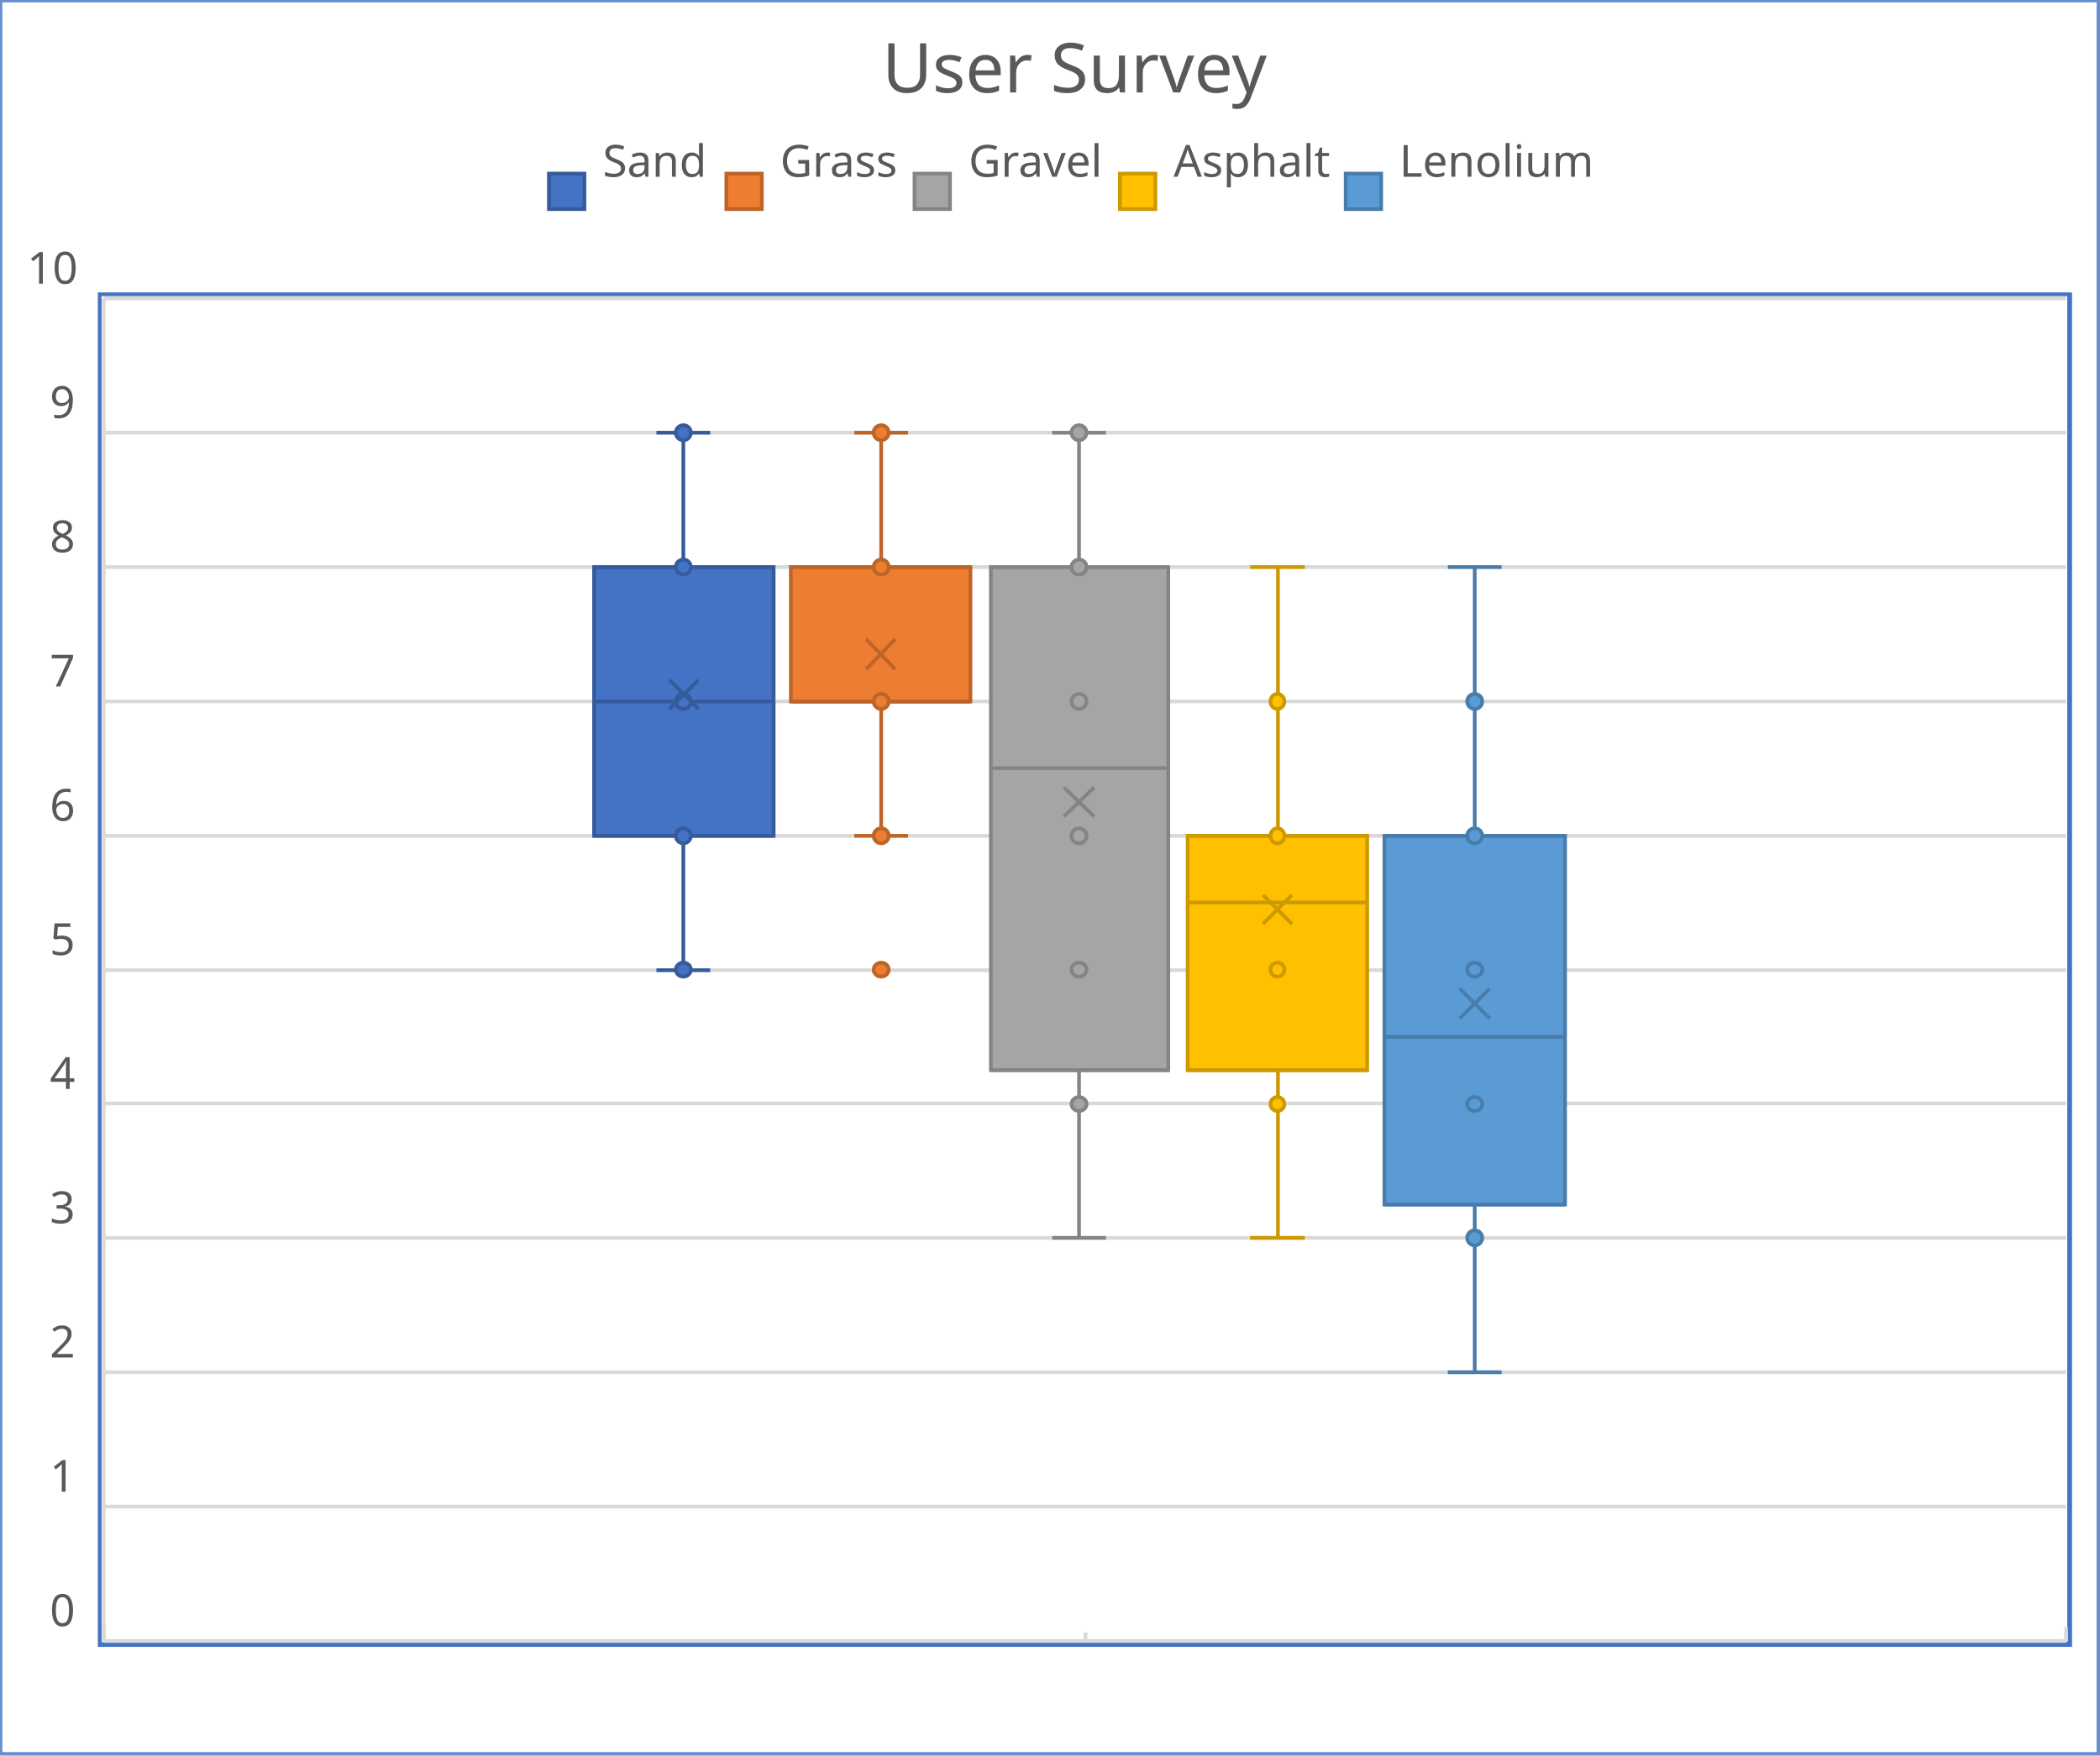
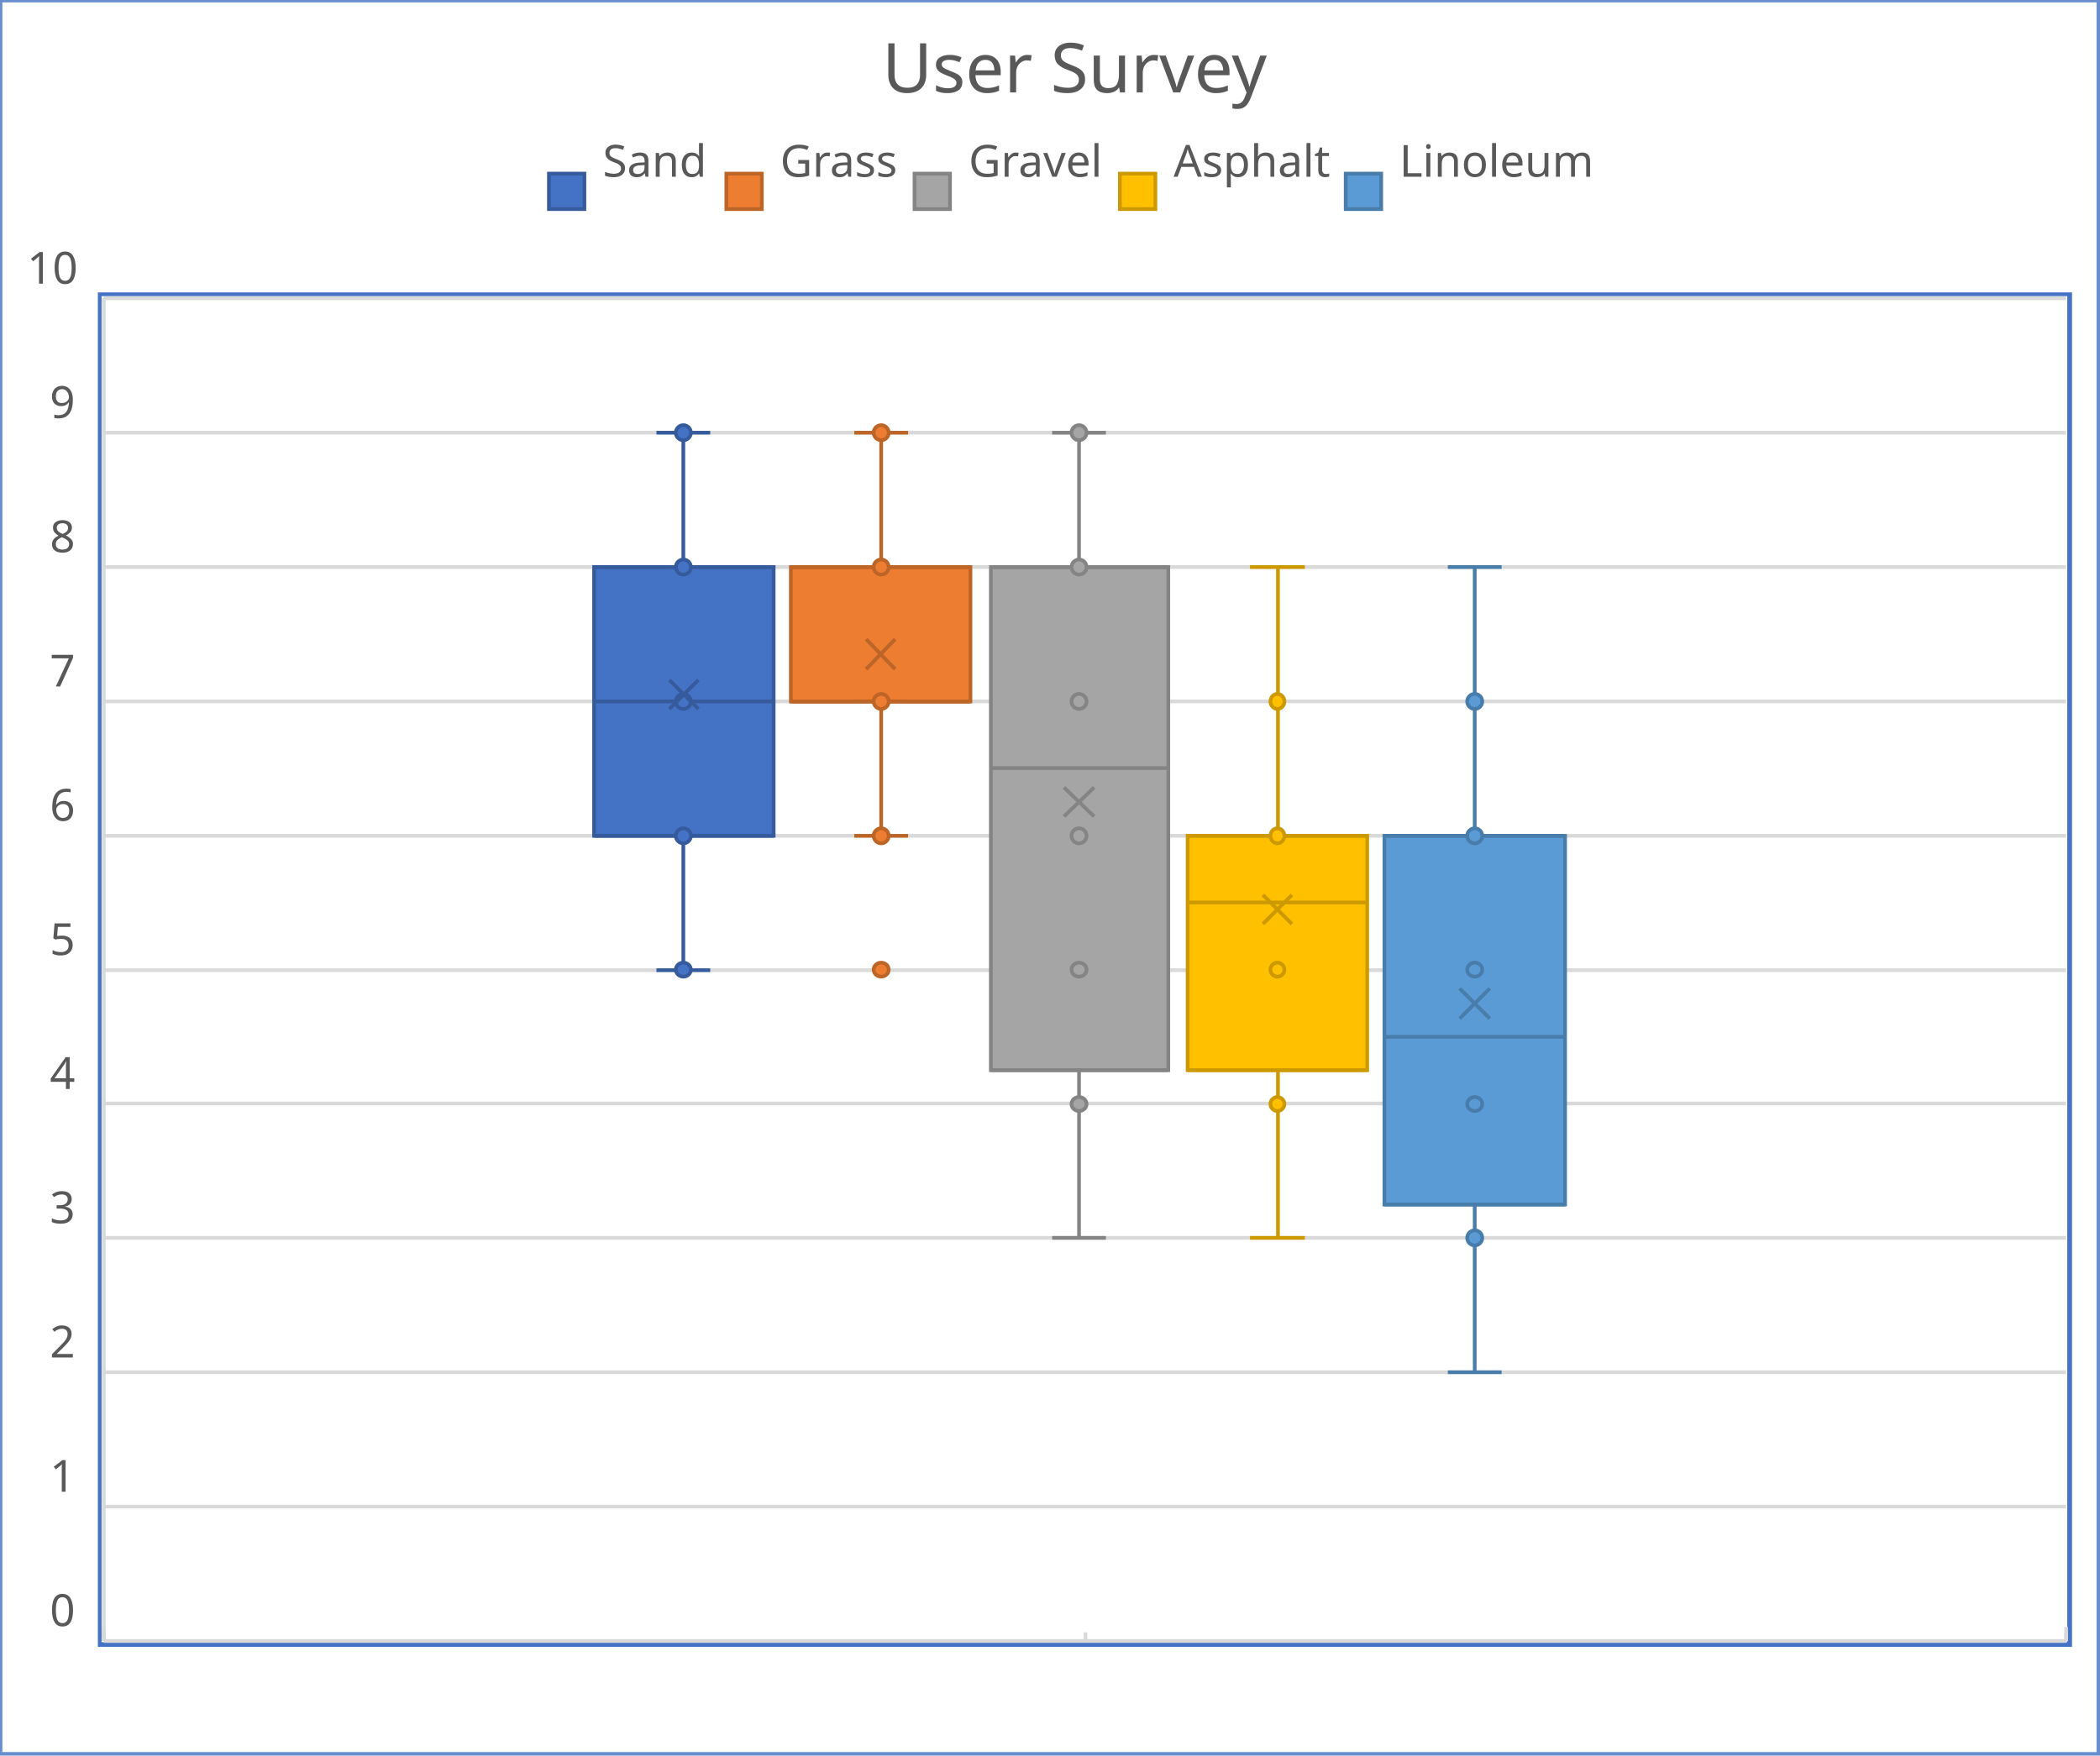
<svg xmlns="http://www.w3.org/2000/svg" width="1953" height="1633" xml:space="preserve" overflow="hidden">
  <defs>
    <clipPath id="clip0">
      <rect x="1630" y="153" width="1953" height="1633" />
    </clipPath>
    <clipPath id="clip1">
      <rect x="1721" y="425" width="1836" height="1260" />
    </clipPath>
    <clipPath id="clip2">
      <rect x="1518" y="177" width="2175" height="80" />
    </clipPath>
  </defs>
  <g clip-path="url(#clip0)" transform="translate(-1630 -153)">
    <rect x="1630.5" y="153.5" width="1951" height="1631" fill="#FFFFFF" />
    <rect x="1630.5" y="153.5" width="1951" height="1631" stroke="#4472C4" stroke-width="3.438" stroke-miterlimit="2" stroke-opacity="0.788" fill="none" />
    <g clip-path="url(#clip1)">
      <path d="M1721 425 3556 425 3556 1684 1721 1684Z" stroke="#4472C4" stroke-width="6.875" stroke-linejoin="round" stroke-miterlimit="10" fill="none" />
      <path d="M1726.5 1554.5 3551.5 1554.5" stroke="#D9D9D9" stroke-width="3.438" stroke-miterlimit="2" fill="none" />
      <path d="M1726.5 1429.5 3551.5 1429.5" stroke="#D9D9D9" stroke-width="3.438" stroke-miterlimit="2" fill="none" />
      <path d="M1726.5 1304.5 3551.5 1304.5" stroke="#D9D9D9" stroke-width="3.438" stroke-miterlimit="2" fill="none" />
      <path d="M1726.5 1179.5 3551.5 1179.5" stroke="#D9D9D9" stroke-width="3.438" stroke-miterlimit="2" fill="none" />
      <path d="M1726.5 1055.5 3551.5 1055.5" stroke="#D9D9D9" stroke-width="3.438" stroke-miterlimit="2" fill="none" />
      <path d="M1726.5 930.5 3551.5 930.5" stroke="#D9D9D9" stroke-width="3.438" stroke-miterlimit="2" fill="none" />
      <path d="M1726.5 805.5 3551.5 805.5" stroke="#D9D9D9" stroke-width="3.438" stroke-miterlimit="2" fill="none" />
      <path d="M1726.5 680.5 3551.5 680.5" stroke="#D9D9D9" stroke-width="3.438" stroke-miterlimit="2" fill="none" />
      <path d="M1726.5 555.5 3551.5 555.5" stroke="#D9D9D9" stroke-width="3.438" stroke-miterlimit="2" fill="none" />
      <path d="M1726.5 430.5 3551.5 430.5" stroke="#D9D9D9" stroke-width="3.438" stroke-miterlimit="2" fill="none" />
      <path d="M2240.5 1055.5 2290.5 1055.5" stroke="#365B9C" stroke-width="3.438" stroke-miterlimit="2" fill="none" />
      <path d="M2265.5 930.5 2265.5 1055.5" stroke="#365B9C" stroke-width="3.438" stroke-miterlimit="2" fill="none" />
      <path d="M2240.5 555.5 2290.5 555.5" stroke="#365B9C" stroke-width="3.438" stroke-miterlimit="2" fill="none" />
      <path d="M2265.5 555.5 2265.5 680.5" stroke="#365B9C" stroke-width="3.438" stroke-miterlimit="2" fill="none" />
      <rect x="2182.5" y="680.5" width="167" height="250" fill="#4472C4" />
      <rect x="2182.5" y="680.5" width="167" height="250" stroke="#365B9C" stroke-width="3.438" stroke-miterlimit="2" fill="none" />
      <path d="M2182.5 680.5 2349.5 680.5" stroke="#365B9C" stroke-width="3.438" stroke-miterlimit="2" fill="none" />
      <path d="M2182.5 930.5 2349.5 930.5" stroke="#365B9C" stroke-width="3.438" stroke-miterlimit="2" fill="none" />
      <path d="M2182.5 805.5 2349.5 805.5" stroke="#365B9C" stroke-width="3.438" stroke-miterlimit="2" fill="none" />
      <ellipse cx="2265.5" cy="1055" rx="7" ry="6.5" fill="#4472C4" />
      <ellipse cx="2265.5" cy="1055" rx="7" ry="6.5" stroke="#365B9C" stroke-width="3.438" stroke-miterlimit="2" fill="none" />
      <circle cx="2265.5" cy="930.5" r="7" fill="#4472C4" />
      <circle cx="2265.5" cy="930.5" r="7" stroke="#365B9C" stroke-width="3.438" stroke-miterlimit="2" fill="none" />
      <circle cx="2265.5" cy="805.5" r="7" fill="#4472C4" />
      <circle cx="2265.5" cy="805.5" r="7" stroke="#365B9C" stroke-width="3.438" stroke-miterlimit="2" fill="none" />
      <circle cx="2265.5" cy="680.5" r="7" fill="#4472C4" />
      <circle cx="2265.5" cy="680.5" r="7" stroke="#365B9C" stroke-width="3.438" stroke-miterlimit="2" fill="none" />
      <circle cx="2265.5" cy="555.5" r="7" fill="#4472C4" />
      <circle cx="2265.5" cy="555.5" r="7" stroke="#365B9C" stroke-width="3.438" stroke-miterlimit="2" fill="none" />
      <path d="M2252.5 812.5 2279.5 785.5" stroke="#365B9C" stroke-width="3.438" stroke-miterlimit="2" fill="none" />
      <path d="M2252.5 785.5 2279.5 812.5" stroke="#365B9C" stroke-width="3.438" stroke-miterlimit="2" fill="none" />
      <path d="M2424.5 930.5 2474.5 930.5" stroke="#BD6427" stroke-width="3.438" stroke-miterlimit="2" fill="none" />
      <path d="M2449.5 805.5 2449.5 930.5" stroke="#BD6427" stroke-width="3.438" stroke-miterlimit="2" fill="none" />
      <path d="M2424.5 555.5 2474.5 555.5" stroke="#BD6427" stroke-width="3.438" stroke-miterlimit="2" fill="none" />
      <path d="M2449.5 555.5 2449.5 680.5" stroke="#BD6427" stroke-width="3.438" stroke-miterlimit="2" fill="none" />
      <rect x="2365.5" y="680.5" width="167" height="125" fill="#ED7D31" />
      <rect x="2365.5" y="680.5" width="167" height="125" stroke="#BD6427" stroke-width="3.438" stroke-miterlimit="2" fill="none" />
      <path d="M2365.5 680.5 2532.5 680.5" stroke="#BD6427" stroke-width="3.438" stroke-miterlimit="2" fill="none" />
      <path d="M2365.5 805.5 2532.5 805.5" stroke="#BD6427" stroke-width="3.438" stroke-miterlimit="2" fill="none" />
      <path d="M2365.5 805.5 2532.5 805.5" stroke="#BD6427" stroke-width="3.438" stroke-miterlimit="2" fill="none" />
      <circle cx="2449.5" cy="930.5" r="7" fill="#ED7D31" />
      <circle cx="2449.5" cy="930.5" r="7" stroke="#BD6427" stroke-width="3.438" stroke-miterlimit="2" fill="none" />
      <circle cx="2449.5" cy="805.5" r="7" fill="#ED7D31" />
      <circle cx="2449.5" cy="805.5" r="7" stroke="#BD6427" stroke-width="3.438" stroke-miterlimit="2" fill="none" />
      <circle cx="2449.5" cy="680.5" r="7" fill="#ED7D31" />
      <circle cx="2449.5" cy="680.5" r="7" stroke="#BD6427" stroke-width="3.438" stroke-miterlimit="2" fill="none" />
      <circle cx="2449.5" cy="555.5" r="7" fill="#ED7D31" />
      <circle cx="2449.5" cy="555.5" r="7" stroke="#BD6427" stroke-width="3.438" stroke-miterlimit="2" fill="none" />
      <ellipse cx="2449.5" cy="1055" rx="7" ry="6.5" fill="#ED7D31" />
      <ellipse cx="2449.5" cy="1055" rx="7" ry="6.5" stroke="#BD6427" stroke-width="3.438" stroke-miterlimit="2" fill="none" />
      <path d="M2435.5 775.5 2462.5 747.5" stroke="#BD6427" stroke-width="3.438" stroke-miterlimit="2" fill="none" />
      <path d="M2435.5 747.5 2462.5 775.5" stroke="#BD6427" stroke-width="3.438" stroke-miterlimit="2" fill="none" />
      <path d="M2608.5 1304.5 2658.5 1304.5" stroke="#848484" stroke-width="3.438" stroke-miterlimit="2" fill="none" />
      <path d="M2633.5 1148.5 2633.5 1304.5" stroke="#848484" stroke-width="3.438" stroke-miterlimit="2" fill="none" />
      <path d="M2608.5 555.5 2658.5 555.5" stroke="#848484" stroke-width="3.438" stroke-miterlimit="2" fill="none" />
      <path d="M2633.5 555.5 2633.5 680.5" stroke="#848484" stroke-width="3.438" stroke-miterlimit="2" fill="none" />
      <rect x="2551.5" y="680.5" width="165" height="468" fill="#A5A5A5" />
      <rect x="2551.5" y="680.5" width="165" height="468" stroke="#848484" stroke-width="3.438" stroke-miterlimit="2" fill="none" />
      <path d="M2551.5 680.5 2716.5 680.5" stroke="#848484" stroke-width="3.438" stroke-miterlimit="2" fill="none" />
      <path d="M2551.5 1148.5 2716.5 1148.5" stroke="#848484" stroke-width="3.438" stroke-miterlimit="2" fill="none" />
      <path d="M2551.5 867.5 2716.5 867.5" stroke="#848484" stroke-width="3.438" stroke-miterlimit="2" fill="none" />
      <ellipse cx="2633.5" cy="1180" rx="7" ry="6.5" fill="#A5A5A5" />
      <ellipse cx="2633.5" cy="1180" rx="7" ry="6.5" stroke="#848484" stroke-width="3.438" stroke-miterlimit="2" fill="none" />
      <ellipse cx="2633.5" cy="1055" rx="7" ry="6.5" fill="#A5A5A5" />
      <ellipse cx="2633.5" cy="1055" rx="7" ry="6.5" stroke="#848484" stroke-width="3.438" stroke-miterlimit="2" fill="none" />
      <circle cx="2633.5" cy="930.5" r="7" fill="#A5A5A5" />
      <circle cx="2633.5" cy="930.5" r="7" stroke="#848484" stroke-width="3.438" stroke-miterlimit="2" fill="none" />
      <circle cx="2633.5" cy="805.5" r="7" fill="#A5A5A5" />
      <circle cx="2633.5" cy="805.5" r="7" stroke="#848484" stroke-width="3.438" stroke-miterlimit="2" fill="none" />
      <circle cx="2633.5" cy="680.5" r="7" fill="#A5A5A5" />
      <circle cx="2633.5" cy="680.5" r="7" stroke="#848484" stroke-width="3.438" stroke-miterlimit="2" fill="none" />
      <circle cx="2633.5" cy="555.5" r="7" fill="#A5A5A5" />
      <circle cx="2633.5" cy="555.5" r="7" stroke="#848484" stroke-width="3.438" stroke-miterlimit="2" fill="none" />
      <path d="M2619.5 912.5 2647.5 885.5" stroke="#848484" stroke-width="3.438" stroke-miterlimit="2" fill="none" />
      <path d="M2619.5 885.5 2647.5 912.5" stroke="#848484" stroke-width="3.438" stroke-miterlimit="2" fill="none" />
      <path d="M2792.5 1304.5 2843.5 1304.5" stroke="#CC9900" stroke-width="3.438" stroke-miterlimit="2" fill="none" />
      <path d="M2818.5 1148.5 2818.5 1304.5" stroke="#CC9900" stroke-width="3.438" stroke-miterlimit="2" fill="none" />
      <path d="M2792.5 680.5 2843.5 680.5" stroke="#CC9900" stroke-width="3.438" stroke-miterlimit="2" fill="none" />
      <path d="M2818.5 680.5 2818.5 930.5" stroke="#CC9900" stroke-width="3.438" stroke-miterlimit="2" fill="none" />
      <rect x="2734.5" y="930.5" width="167" height="218" fill="#FFC000" />
      <rect x="2734.5" y="930.5" width="167" height="218" stroke="#CC9900" stroke-width="3.438" stroke-miterlimit="2" fill="none" />
      <path d="M2734.5 930.5 2901.5 930.5" stroke="#CC9900" stroke-width="3.438" stroke-miterlimit="2" fill="none" />
      <path d="M2734.5 1148.5 2901.5 1148.5" stroke="#CC9900" stroke-width="3.438" stroke-miterlimit="2" fill="none" />
      <path d="M2734.5 992.5 2901.5 992.5" stroke="#CC9900" stroke-width="3.438" stroke-miterlimit="2" fill="none" />
      <circle cx="2818" cy="1180" r="6.5" fill="#FFC000" />
      <circle cx="2818" cy="1180" r="6.5" stroke="#CC9900" stroke-width="3.438" stroke-miterlimit="2" fill="none" />
      <circle cx="2818" cy="1055" r="6.5" fill="#FFC000" />
      <circle cx="2818" cy="1055" r="6.5" stroke="#CC9900" stroke-width="3.438" stroke-miterlimit="2" fill="none" />
      <ellipse cx="2818" cy="930.5" rx="6.5" ry="7" fill="#FFC000" />
      <ellipse cx="2818" cy="930.5" rx="6.5" ry="7" stroke="#CC9900" stroke-width="3.438" stroke-miterlimit="2" fill="none" />
      <ellipse cx="2818" cy="805.5" rx="6.5" ry="7" fill="#FFC000" />
      <ellipse cx="2818" cy="805.5" rx="6.5" ry="7" stroke="#CC9900" stroke-width="3.438" stroke-miterlimit="2" fill="none" />
      <path d="M2804.5 1012.5 2831.5 985.5" stroke="#CC9900" stroke-width="3.438" stroke-miterlimit="2" fill="none" />
      <path d="M2804.5 985.5 2831.5 1012.5" stroke="#CC9900" stroke-width="3.438" stroke-miterlimit="2" fill="none" />
      <path d="M2976.5 1429.5 3026.5 1429.5" stroke="#487CAA" stroke-width="3.438" stroke-miterlimit="2" fill="none" />
      <path d="M3001.5 1273.5 3001.5 1429.5" stroke="#487CAA" stroke-width="3.438" stroke-miterlimit="2" fill="none" />
      <path d="M2976.5 680.5 3026.5 680.5" stroke="#487CAA" stroke-width="3.438" stroke-miterlimit="2" fill="none" />
      <path d="M3001.5 680.5 3001.5 930.5" stroke="#487CAA" stroke-width="3.438" stroke-miterlimit="2" fill="none" />
      <rect x="2917.5" y="930.5" width="168" height="343" fill="#5B9BD5" />
      <rect x="2917.5" y="930.5" width="168" height="343" stroke="#487CAA" stroke-width="3.438" stroke-miterlimit="2" fill="none" />
      <path d="M2917.5 930.5 3085.5 930.5" stroke="#487CAA" stroke-width="3.438" stroke-miterlimit="2" fill="none" />
      <path d="M2917.5 1273.5 3085.5 1273.5" stroke="#487CAA" stroke-width="3.438" stroke-miterlimit="2" fill="none" />
      <path d="M2917.5 1117.5 3085.5 1117.5" stroke="#487CAA" stroke-width="3.438" stroke-miterlimit="2" fill="none" />
      <circle cx="3001.5" cy="1304.5" r="7" fill="#5B9BD5" />
      <circle cx="3001.5" cy="1304.5" r="7" stroke="#487CAA" stroke-width="3.438" stroke-miterlimit="2" fill="none" />
      <ellipse cx="3001.5" cy="1180" rx="7" ry="6.5" fill="#5B9BD5" />
      <ellipse cx="3001.5" cy="1180" rx="7" ry="6.5" stroke="#487CAA" stroke-width="3.438" stroke-miterlimit="2" fill="none" />
      <ellipse cx="3001.5" cy="1055" rx="7" ry="6.5" fill="#5B9BD5" />
      <ellipse cx="3001.5" cy="1055" rx="7" ry="6.5" stroke="#487CAA" stroke-width="3.438" stroke-miterlimit="2" fill="none" />
      <circle cx="3001.5" cy="930.5" r="7" fill="#5B9BD5" />
      <circle cx="3001.5" cy="930.5" r="7" stroke="#487CAA" stroke-width="3.438" stroke-miterlimit="2" fill="none" />
      <circle cx="3001.5" cy="805.5" r="7" fill="#5B9BD5" />
      <circle cx="3001.5" cy="805.5" r="7" stroke="#487CAA" stroke-width="3.438" stroke-miterlimit="2" fill="none" />
      <path d="M2987.5 1100.5 3015.5 1072.5" stroke="#487CAA" stroke-width="3.438" stroke-miterlimit="2" fill="none" />
      <path d="M2987.5 1072.5 3015.5 1100.5" stroke="#487CAA" stroke-width="3.438" stroke-miterlimit="2" fill="none" />
    </g>
    <path d="M1726.5 1679.5 3551.5 1679.5" stroke="#D9D9D9" stroke-width="3.438" stroke-miterlimit="2" fill="none" />
    <path d="M1726.5 1666.5 1726.5 1679.5" stroke="#D9D9D9" stroke-width="3.438" stroke-miterlimit="2" fill="none" />
    <path d="M3551.5 1666.5 3551.5 1679.5" stroke="#D9D9D9" stroke-width="3.438" stroke-miterlimit="2" fill="none" />
    <path d="M1726.5 1671.5 1726.5 1679.5" stroke="#D9D9D9" stroke-width="3.438" stroke-miterlimit="2" fill="none" />
    <path d="M2639.5 1671.5 2639.5 1679.5" stroke="#D9D9D9" stroke-width="3.438" stroke-miterlimit="2" fill="none" />
    <path d="M3551.5 1671.5 3551.5 1679.5" stroke="#D9D9D9" stroke-width="3.438" stroke-miterlimit="2" fill="none" />
    <path d="M1726.5 1679.5 1726.5 430.5" stroke="#D9D9D9" stroke-width="3.438" stroke-miterlimit="2" fill="none" />
    <text fill="#595959" font-family="Calibri,Calibri_MSFontService,sans-serif" font-weight="400" font-size="12" transform="matrix(3.4375 0 0 3.4375 1675.87 1653.93)" x="0.134" y="3.391">0<tspan font-size="12" x="0.134" y="-32.943">1</tspan>
      <tspan font-size="12" x="0.134" y="-69.277">2</tspan>
      <tspan font-size="12" x="0.134" y="-105.611">3</tspan>
      <tspan font-size="12" x="0.134" y="-141.945">4</tspan>
      <tspan font-size="12" x="0.134" y="-178.195">5</tspan>
      <tspan font-size="12" x="0.134" y="-214.529">6</tspan>
      <tspan font-size="12" x="0.134" y="-250.863">7</tspan>
      <tspan font-size="12" x="0.134" y="-287.197">8</tspan>
      <tspan font-size="12" x="0.134" y="-323.531">9</tspan>
      <tspan font-size="12" x="-6.021" y="-359.865">10</tspan>
    </text>
    <g clip-path="url(#clip2)">
      <text fill="#595959" font-family="Calibri,Calibri_MSFontService,sans-serif" font-weight="400" font-size="64" transform="translate(2450.39 239)">User Survey</text>
    </g>
    <rect x="2100" y="274" width="1012" height="114" fill="#000000" fill-opacity="0" />
    <rect x="2140.5" y="314.5" width="33" height="33" fill="#4472C4" />
    <rect x="2140.5" y="314.5" width="33" height="33" stroke="#365B9C" stroke-width="3.438" stroke-miterlimit="2" fill="none" />
    <text fill="#595959" font-family="Calibri,Calibri_MSFontService,sans-serif" font-weight="400" font-size="12" transform="matrix(3.4375 0 0 3.4375 2190 305.684)" x="0.164" y="3.412">Sand</text>
    <rect x="2305.5" y="314.5" width="33" height="33" fill="#ED7D31" />
    <rect x="2305.5" y="314.5" width="33" height="33" stroke="#BD6427" stroke-width="3.438" stroke-miterlimit="2" fill="none" />
    <text fill="#595959" font-family="Calibri,Calibri_MSFontService,sans-serif" font-weight="400" font-size="12" transform="matrix(3.4375 0 0 3.4375 2355.38 305.684)" x="0.052" y="3.412">Grass</text>
    <rect x="2480.5" y="314.5" width="33" height="33" fill="#A5A5A5" />
    <rect x="2480.5" y="314.5" width="33" height="33" stroke="#848484" stroke-width="3.438" stroke-miterlimit="2" fill="none" />
    <text fill="#595959" font-family="Calibri,Calibri_MSFontService,sans-serif" font-weight="400" font-size="12" transform="matrix(3.4375 0 0 3.4375 2530.38 305.684)" x="0.133" y="3.412">Gravel<tspan font-size="12" x="9.176" y="3.412"> </tspan>
    </text>
    <rect x="2671.5" y="314.5" width="33" height="33" fill="#FFC000" />
    <rect x="2671.5" y="314.5" width="33" height="33" stroke="#CC9900" stroke-width="3.438" stroke-miterlimit="2" fill="none" />
    <text fill="#595959" font-family="Calibri,Calibri_MSFontService,sans-serif" font-weight="400" font-size="12" transform="matrix(3.4375 0 0 3.4375 2720.8 305.684)" x="0.179" y="3.412">Asphalt</text>
    <rect x="2881.5" y="314.5" width="33" height="33" fill="#5B9BD5" />
    <rect x="2881.5" y="314.5" width="33" height="33" stroke="#487CAA" stroke-width="3.438" stroke-miterlimit="2" fill="none" />
-     <text fill="#595959" font-family="Calibri,Calibri_MSFontService,sans-serif" font-weight="400" font-size="12" transform="matrix(3.4375 0 0 3.4375 2930.95 305.684)" x="0.139" y="3.412">Lenolium</text>
+     <text fill="#595959" font-family="Calibri,Calibri_MSFontService,sans-serif" font-weight="400" font-size="12" transform="matrix(3.4375 0 0 3.4375 2930.95 305.684)" x="0.139" y="3.412">Linoleum</text>
    <path d="M1631 154 3582.35 154 3582.35 1785.67 1631 1785.67Z" fill="#000000" fill-rule="evenodd" fill-opacity="0" />
  </g>
</svg>
